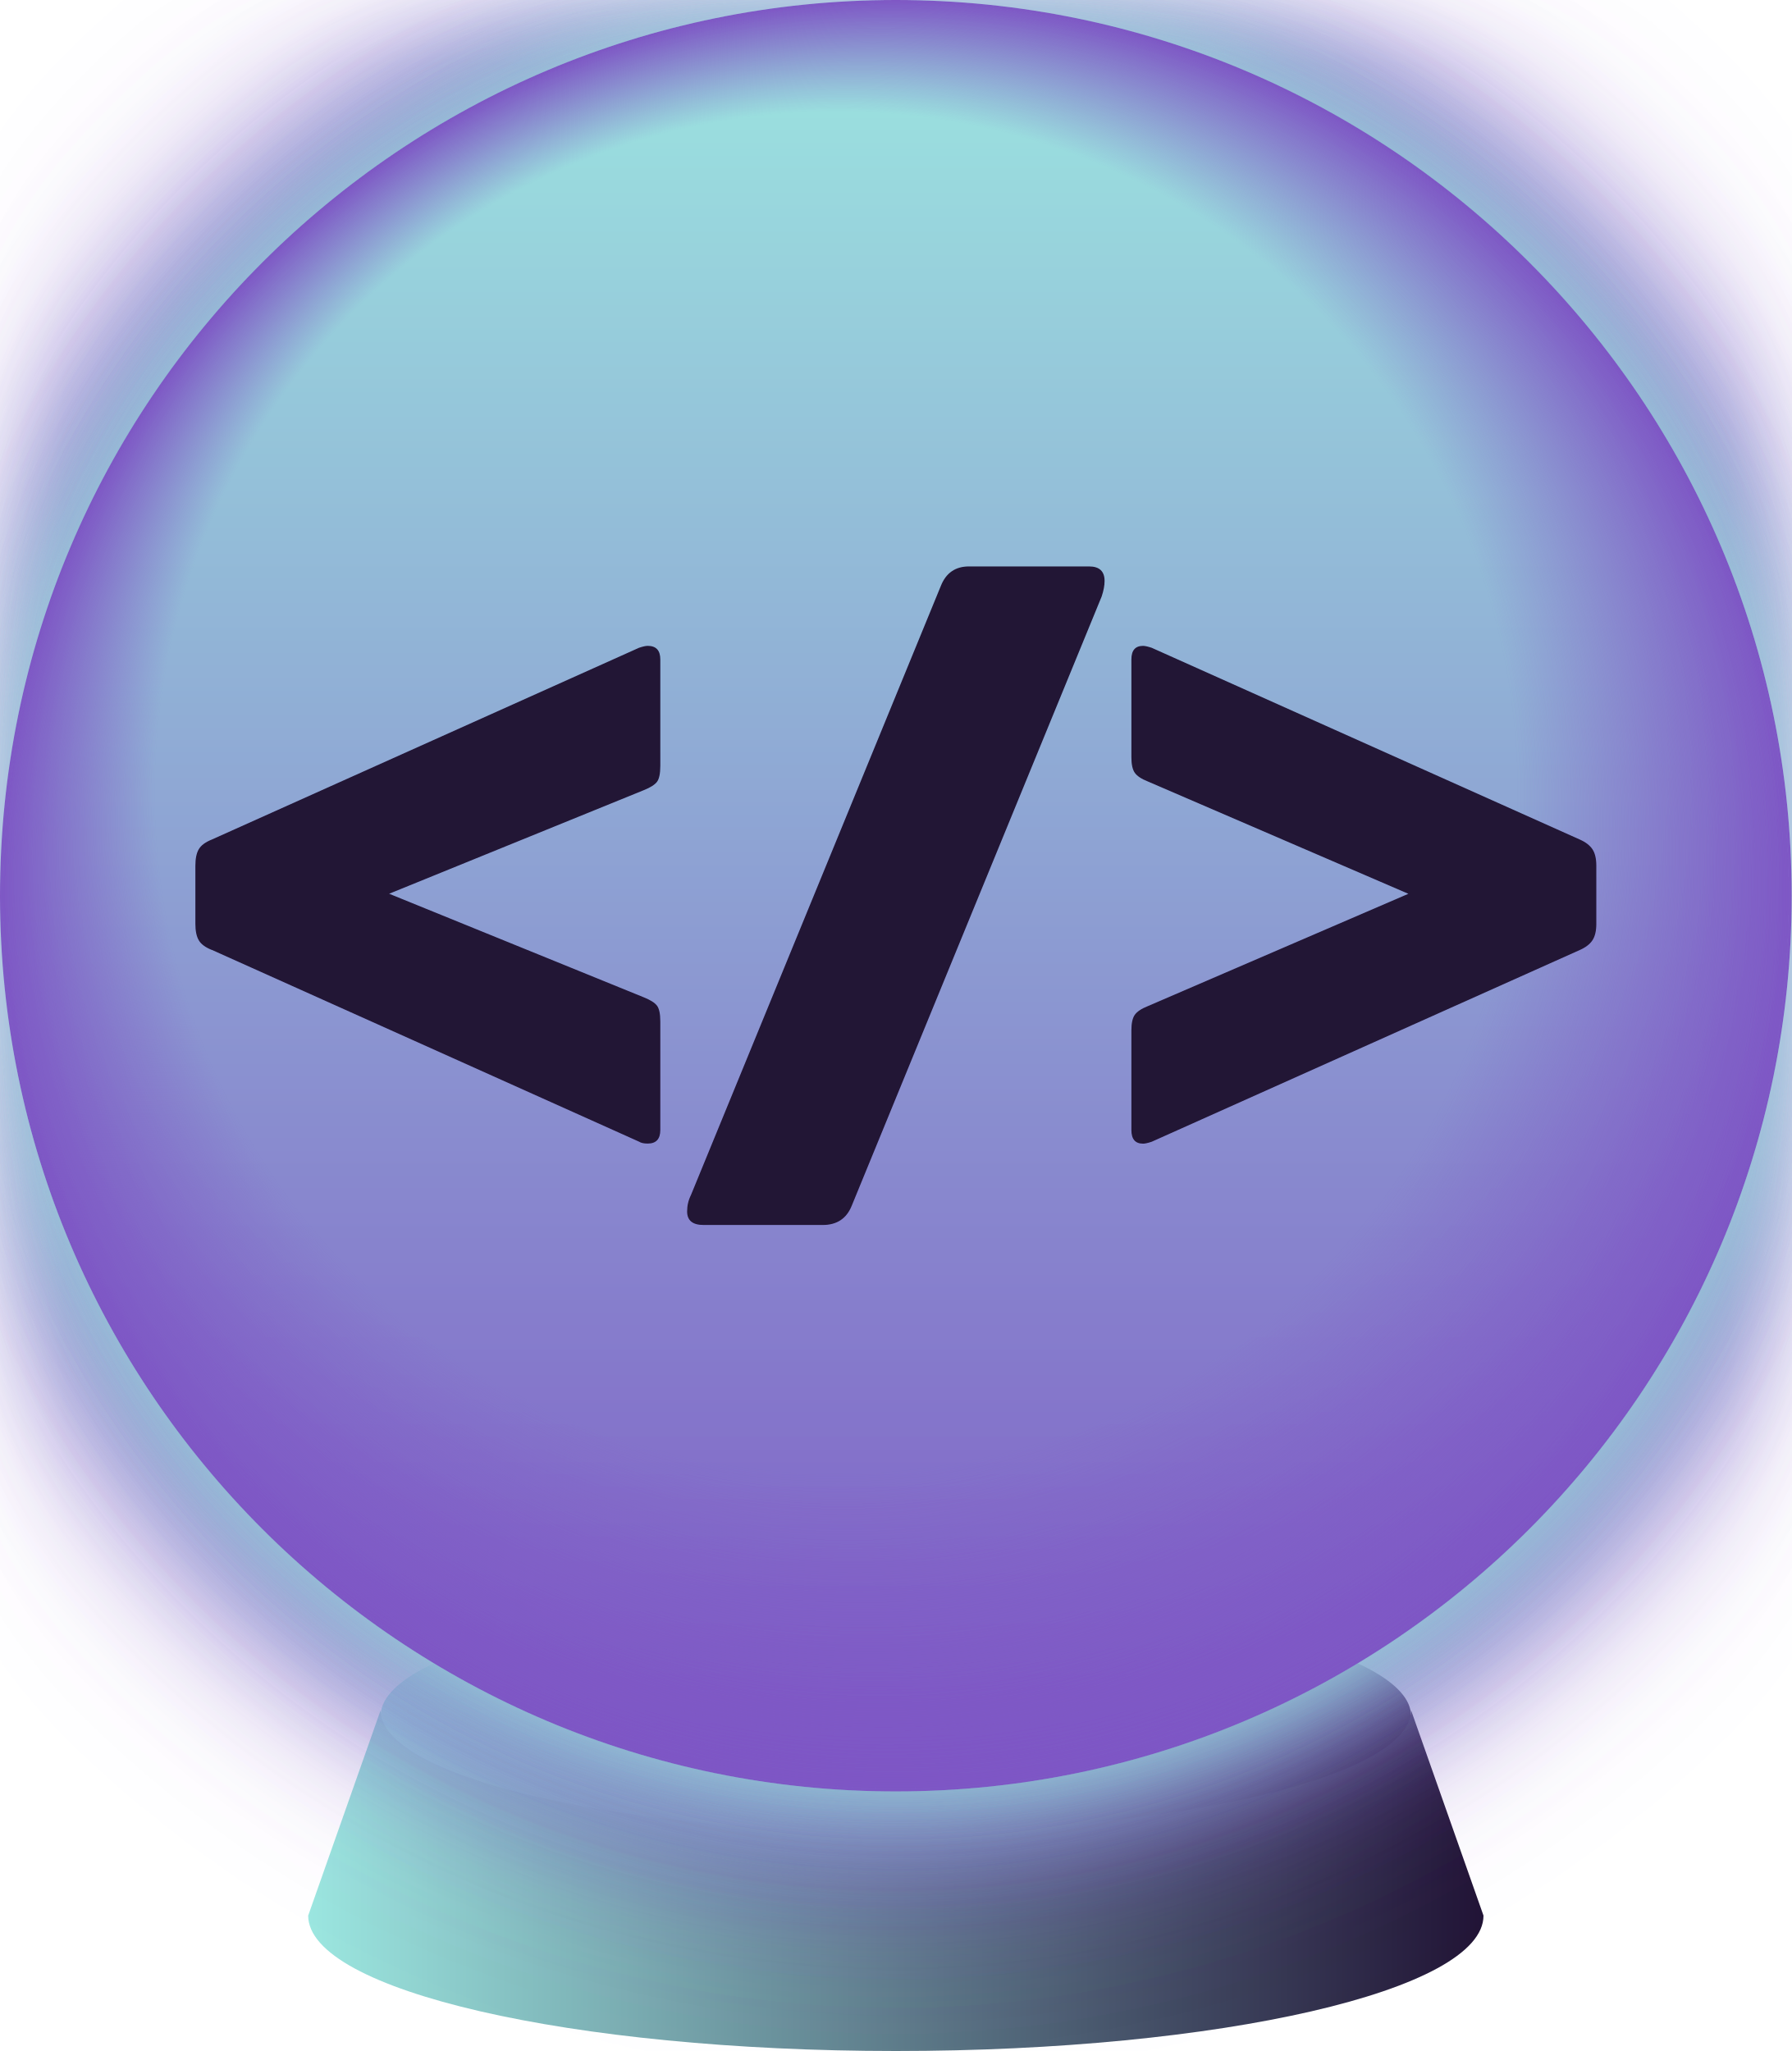
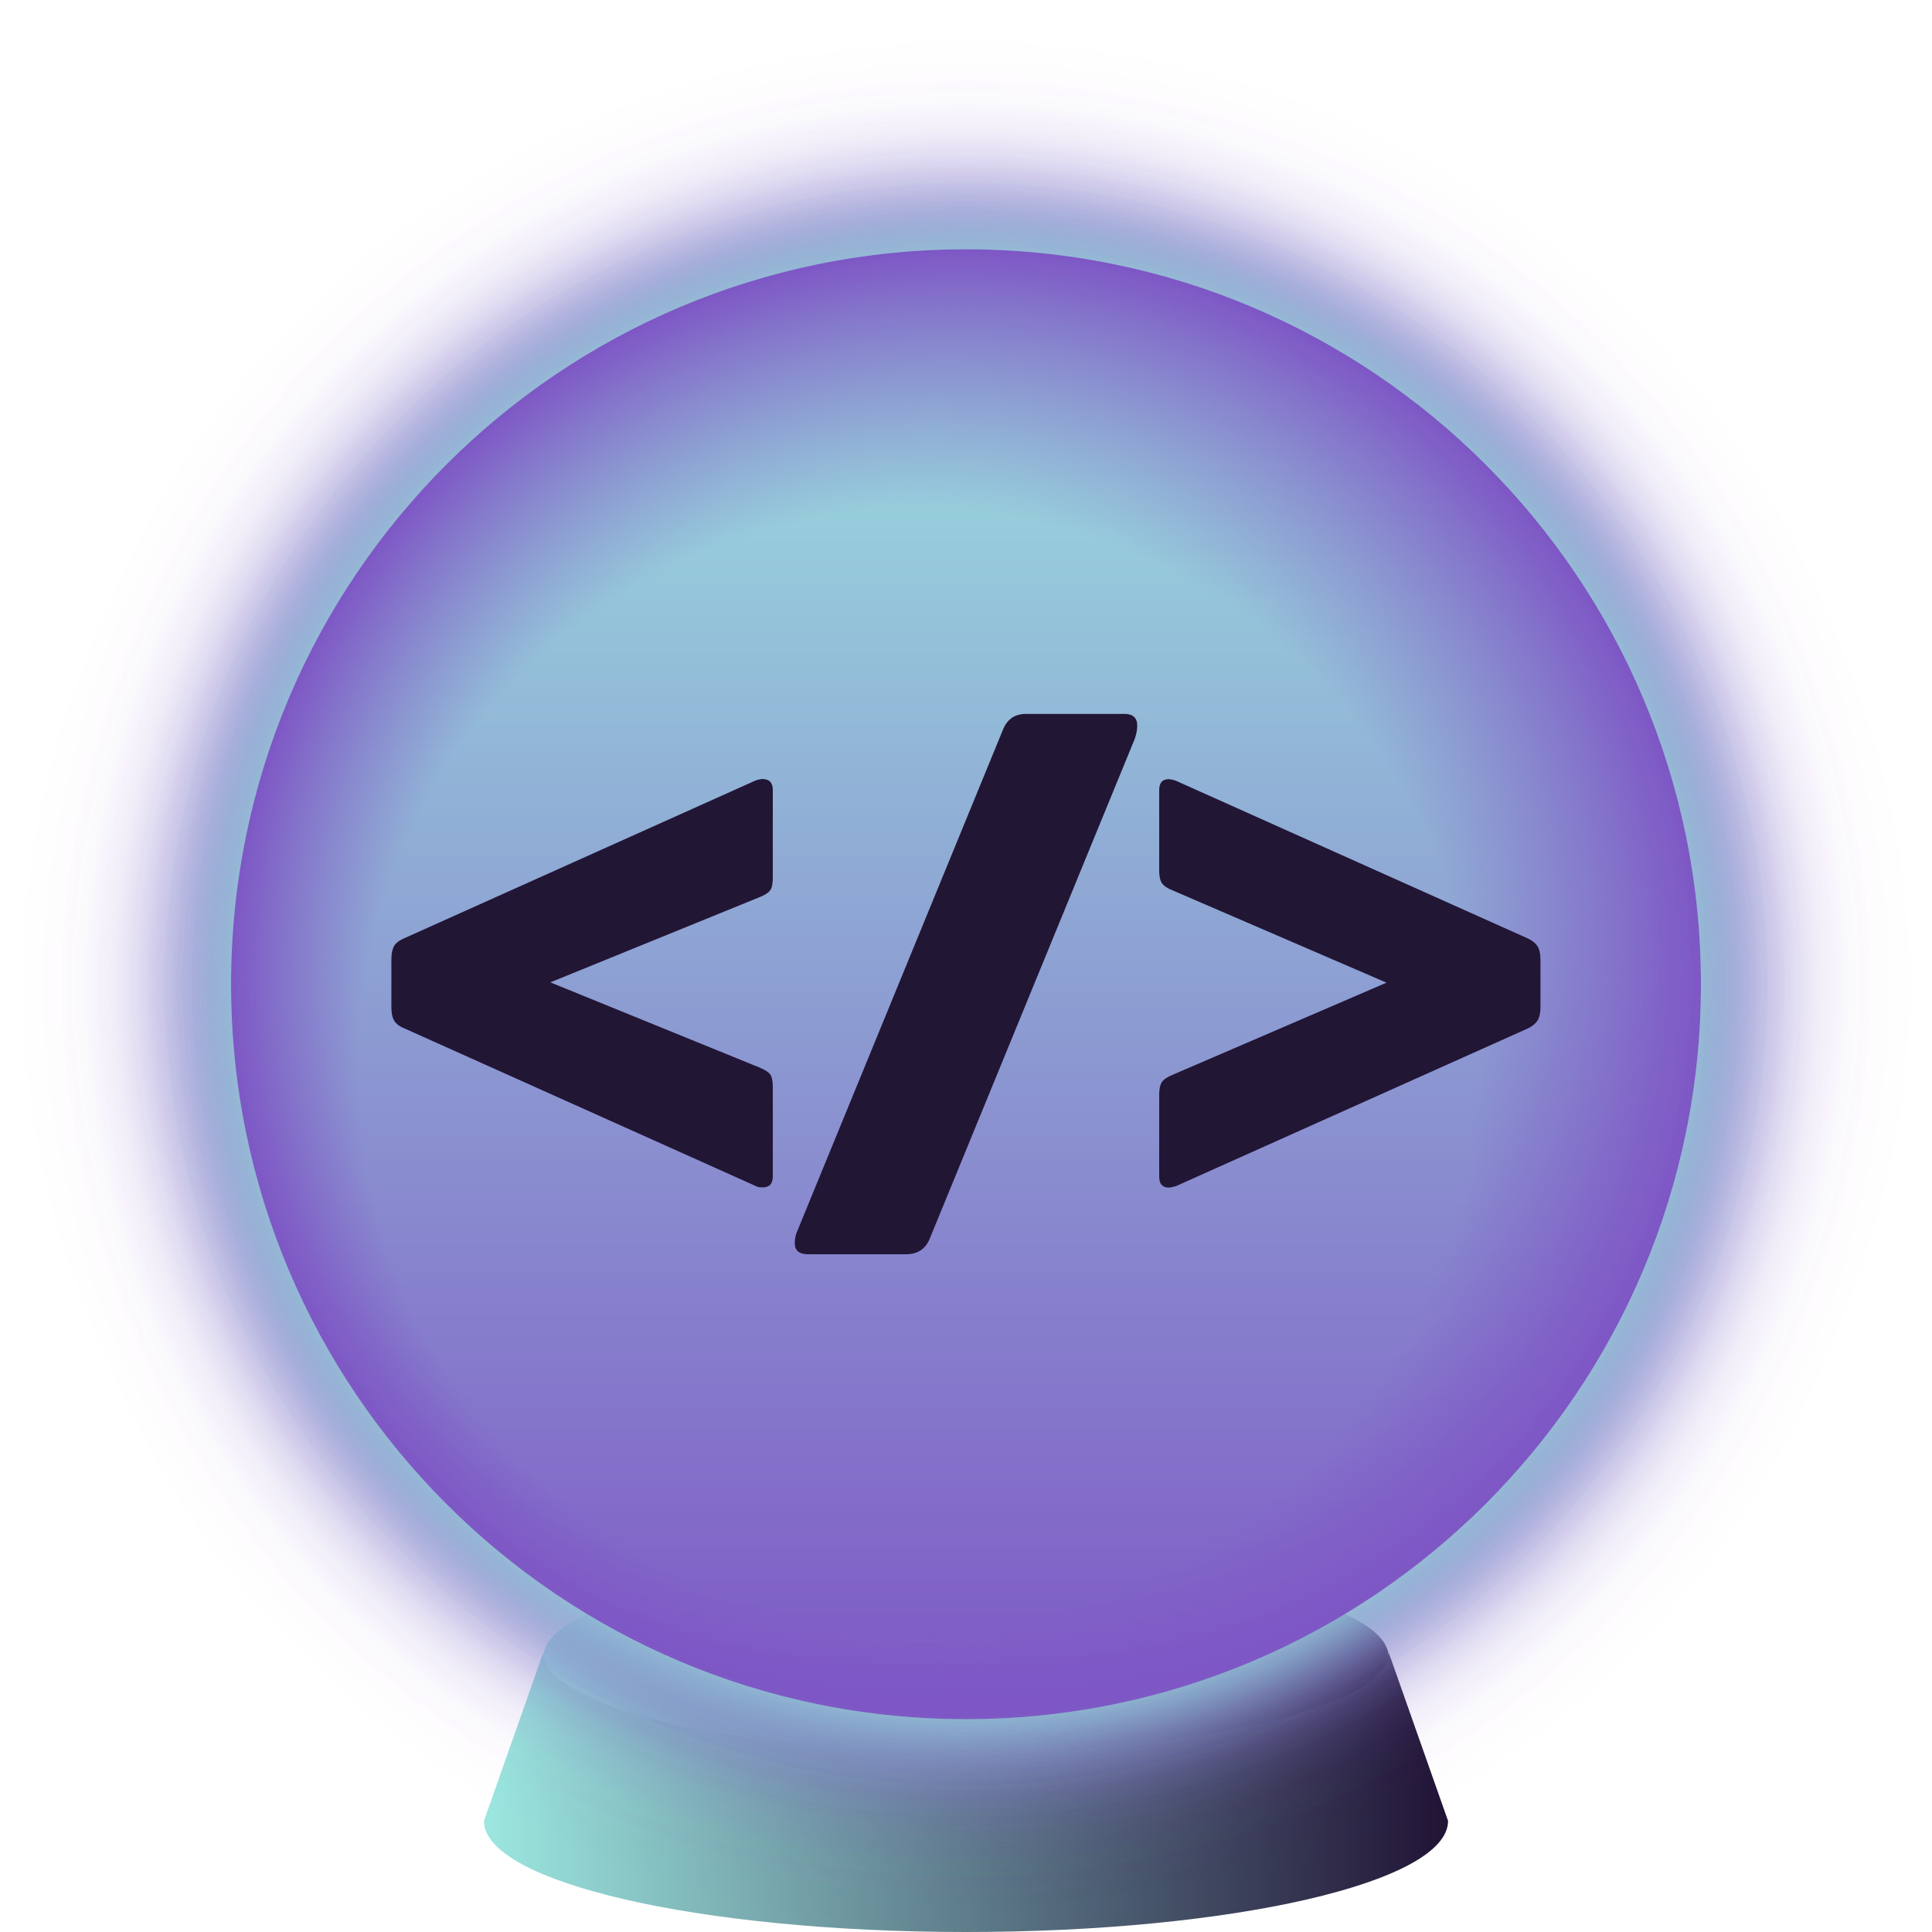
- <svg xmlns="http://www.w3.org/2000/svg" viewBox="0 0 943.32 1080" preserveAspectRatio="xMidYMid meet" role="img" style="height: 25em; width: auto; overflow: visible;">
-   <defs>
-     <style>
-             .content-color {
-                 fill: rgb(33, 19, 53);
-             }
- 
-             #stand-edge {
-                 fill: url(#stand-edge-grad);
-             }
- 
-             #stand-top {
-                 fill: url(#stand-top-grad);
-             }
- 
-             #shade {
-                 fill: url(#shade-grad);
-             }
- 
-             #color {
-                 fill: url(#color-grad);
-             }
- 
-             #ball {
-                 fill: red;
+ <svg xmlns="http://www.w3.org/2000/svg" viewBox="0 0 1240 1240" preserveAspectRatio="xMidYMid meet">
+   <style type="text/css">
+ 	.st0{fill:url(#stand-top_00000055686327953781473870000010883305250272431034_);}
+ 	.st1{fill:url(#stand-edge_00000169526702080790976160000018282116651632263840_);}
+ 	.st2{fill:url(#color_00000005260586760315488230000007079342015366036636_);}
+ 	.st3{fill:url(#shade_00000075145509937654004850000011546035214644081302_);}
+ 	.st4{fill:#211335;}
+ 	#ball {
                filter:
                    drop-shadow(0 0 2.5em rgb(156, 231, 224))
-                     drop-shadow(0 0 3em rgb(126, 87, 197))
-                     drop-shadow(0 0 3em rgb(126, 87, 197));
+                     drop-shadow(0 0 2.5em rgb(126, 87, 197))
+                     drop-shadow(0 0 2.5em rgb(126, 87, 197));
            }
-         </style>
-     <linearGradient id="stand-edge-grad" x1="162.26" y1="991.8" x2="781.06" y2="991.8" gradientUnits="userSpaceOnUse">
-       <stop offset="0" stop-color="rgb(156, 231, 224)" />
-       <stop offset="1" stop-color="rgb(33, 19, 53)" />
-     </linearGradient>
-     <linearGradient id="stand-top-grad" x1="200.39" y1="903.6" x2="742.93" y2="903.6" gradientUnits="userSpaceOnUse">
-       <stop offset="0" stop-color="rgb(156, 231, 224)" />
-       <stop offset="1" stop-color="rgb(33, 19, 53)" />
-     </linearGradient>
-     <radialGradient id="shade-grad" cx="471.66" cy="471.66" fx="340.49" fy="244.85" r="471.66" gradientUnits="userSpaceOnUse">
-       <stop offset=".76" stop-color="rgb(126, 87, 197)" stop-opacity="0" />
-       <stop offset="1" stop-color="rgb(126, 87, 197)" />
-     </radialGradient>
-     <linearGradient id="color-grad" x1="471.66" y1="943.32" x2="471.66" y2="0" gradientUnits="userSpaceOnUse">
-       <stop offset="0" stop-color="rgb(126, 87, 197)" />
-       <stop offset="1" stop-color="rgb(156, 231, 224)" />
-     </linearGradient>
-   </defs>
+ </style>
  <g id="stand">
    <g id="top">
-       <ellipse id="stand-top" cx="471.66" cy="903.6" rx="271.27" ry="62.52" />
+       <linearGradient id="stand-top_00000182489466517992492720000007794189284561162156_" gradientUnits="userSpaceOnUse" x1="348.73" y1="334.4" x2="891.27" y2="334.4" gradientTransform="matrix(1 0 0 -1 0 1398)">
+         <stop offset="0" style="stop-color:#9CE7E0" />
+         <stop offset="1" style="stop-color:#211335" />
+       </linearGradient>
+       <ellipse id="stand-top" style="fill:url(#stand-top_00000182489466517992492720000007794189284561162156_);" cx="620" cy="1063.6" rx="271.3" ry="62.5" />
    </g>
    <g id="edge">
-       <path id="stand-edge" d="m742.93,900.56c0,34.53-121.45,63.96-271.27,63.96s-271.27-29.43-271.27-63.96l-38.13,108.14c0,39.38,138.52,71.3,309.4,71.3s309.4-31.92,309.4-71.3l-38.13-108.14Z" />
+       <linearGradient id="stand-edge_00000104689417857438419550000014869483876826429095_" gradientUnits="userSpaceOnUse" x1="310.6" y1="247.72" x2="929.4" y2="247.72" gradientTransform="matrix(1 0 0 -1 0 1398)">
+         <stop offset="0" style="stop-color:#9CE7E0" />
+         <stop offset="1" style="stop-color:#211335" />
+       </linearGradient>
+       <path id="stand-edge" style="fill:url(#stand-edge_00000104689417857438419550000014869483876826429095_);" d="M891.3,1060.6    c0,34.5-121.5,64-271.3,64s-271.3-29.4-271.3-64l-38.1,108.1c0,39.4,138.5,71.3,309.4,71.3s309.4-31.9,309.4-71.3L891.3,1060.6z" />
    </g>
  </g>
  <g id="ball">
-     <circle id="color" cx="471.66" cy="471.66" r="470" />
-     <circle id="shade" cx="471.66" cy="471.66" r="471.66" />
+     <linearGradient id="color_00000036935489068308917570000014001646261693772682_" gradientUnits="userSpaceOnUse" x1="620" y1="294.68" x2="620" y2="1238" gradientTransform="matrix(1 0 0 -1 0 1398)">
+       <stop offset="0" style="stop-color:#7E57C5" />
+       <stop offset="1" style="stop-color:#9CE7E0" />
+     </linearGradient>
+     <circle id="color" style="fill:url(#color_00000036935489068308917570000014001646261693772682_);" cx="620" cy="631.7" r="470" />
+     <radialGradient id="shade_00000133509109914943273820000018238021431908968339_" cx="620" cy="766.34" r="471.66" fx="488.83" fy="539.53" gradientTransform="matrix(1 0 0 -1 0 1398)" gradientUnits="userSpaceOnUse">
+       <stop offset="0.76" style="stop-color:#7E57C5;stop-opacity:0" />
+       <stop offset="1" style="stop-color:#7E57C5" />
+     </radialGradient>
+     <circle id="shade" style="fill:url(#shade_00000133509109914943273820000018238021431908968339_);" cx="620" cy="631.7" r="471.7" />
    <g id="content">
-       <path class="content-color" d="m361.77,637.9c0-3.06.68-5.94,2.04-8.67l131.57-320.76c2.72-6.8,7.65-10.2,14.79-10.2h63.23c5.43,0,8.16,2.55,8.16,7.65,0,2.38-.51,5.1-1.53,8.16l-131.57,320.76c-2.72,6.81-7.82,10.2-15.3,10.2h-62.72c-5.78,0-8.67-2.37-8.67-7.14Z" />
-       <path class="content-color" d="m111.54,500.22c-3.4-1.35-5.7-3.06-6.88-5.1-1.2-2.04-1.79-4.92-1.79-8.67v-30.6c0-3.74.59-6.63,1.79-8.67,1.19-2.04,3.48-3.74,6.88-5.1l224.89-100.97c2.04-.68,3.57-1.02,4.59-1.02,4.41,0,6.63,2.38,6.63,7.14v56.09c0,4.08-.6,6.88-1.78,8.41-1.2,1.53-3.49,2.98-6.88,4.33l-134.12,54.56,134.12,54.56c3.39,1.36,5.69,2.8,6.88,4.33,1.19,1.53,1.78,4.33,1.78,8.41v57.11c0,4.76-2.21,7.14-6.63,7.14-2.04,0-3.57-.34-4.59-1.02l-224.89-100.97Z" />
-       <path class="content-color" d="m601.8,602.21c-4.08,0-6.12-2.37-6.12-7.14v-52.52c0-3.74.59-6.45,1.78-8.16,1.19-1.7,3.48-3.23,6.88-4.59l137.18-59.15-137.18-59.15c-3.4-1.35-5.7-2.88-6.88-4.59-1.19-1.7-1.78-4.41-1.78-8.16v-51.51c0-4.76,2.04-7.14,6.12-7.14,1.02,0,2.55.34,4.59,1.02l225.4,100.97c3.06,1.36,5.27,3.06,6.63,5.1,1.35,2.04,2.04,4.93,2.04,8.67v30.6c0,3.74-.69,6.63-2.04,8.67-1.36,2.04-3.57,3.75-6.63,5.1l-225.4,100.97c-2.04.68-3.57,1.02-4.59,1.02Z" />
+       <path class="st4" d="M510.1,797.9c0-3.1,0.7-5.9,2-8.7l131.6-320.8c2.7-6.8,7.7-10.2,14.8-10.2h63.2c5.4,0,8.2,2.5,8.2,7.6    c0,2.4-0.5,5.1-1.5,8.2L596.8,794.8c-2.7,6.8-7.8,10.2-15.3,10.2h-62.7C513,805,510.1,802.7,510.1,797.9L510.1,797.9z" />
+       <path class="st4" d="M259.9,660.2c-3.4-1.3-5.7-3.1-6.9-5.1c-1.2-2-1.8-4.9-1.8-8.7v-30.6c0-3.7,0.6-6.6,1.8-8.7    c1.2-2,3.5-3.7,6.9-5.1l224.9-101c2-0.7,3.6-1,4.6-1c4.4,0,6.6,2.4,6.6,7.1v56.1c0,4.1-0.6,6.9-1.8,8.4c-1.2,1.5-3.5,3-6.9,4.3    l-134.1,54.6l134.1,54.6c3.4,1.4,5.7,2.8,6.9,4.3s1.8,4.3,1.8,8.4V755c0,4.8-2.2,7.1-6.6,7.1c-2,0-3.6-0.3-4.6-1L259.9,660.2    L259.9,660.2z" />
+       <path class="st4" d="M750.1,762.2c-4.1,0-6.1-2.4-6.1-7.1v-52.5c0-3.7,0.6-6.5,1.8-8.2c1.2-1.7,3.5-3.2,6.9-4.6l137.2-59.1    l-137.2-59.2c-3.4-1.3-5.7-2.9-6.9-4.6c-1.2-1.7-1.8-4.4-1.8-8.2v-51.5c0-4.8,2-7.1,6.1-7.1c1,0,2.5,0.3,4.6,1l225.4,101    c3.1,1.4,5.3,3.1,6.6,5.1c1.3,2,2,4.9,2,8.7v30.6c0,3.7-0.7,6.6-2,8.7c-1.4,2-3.6,3.8-6.6,5.1l-225.4,101    C752.7,761.9,751.2,762.2,750.1,762.2L750.1,762.2z" />
    </g>
  </g>
</svg>
